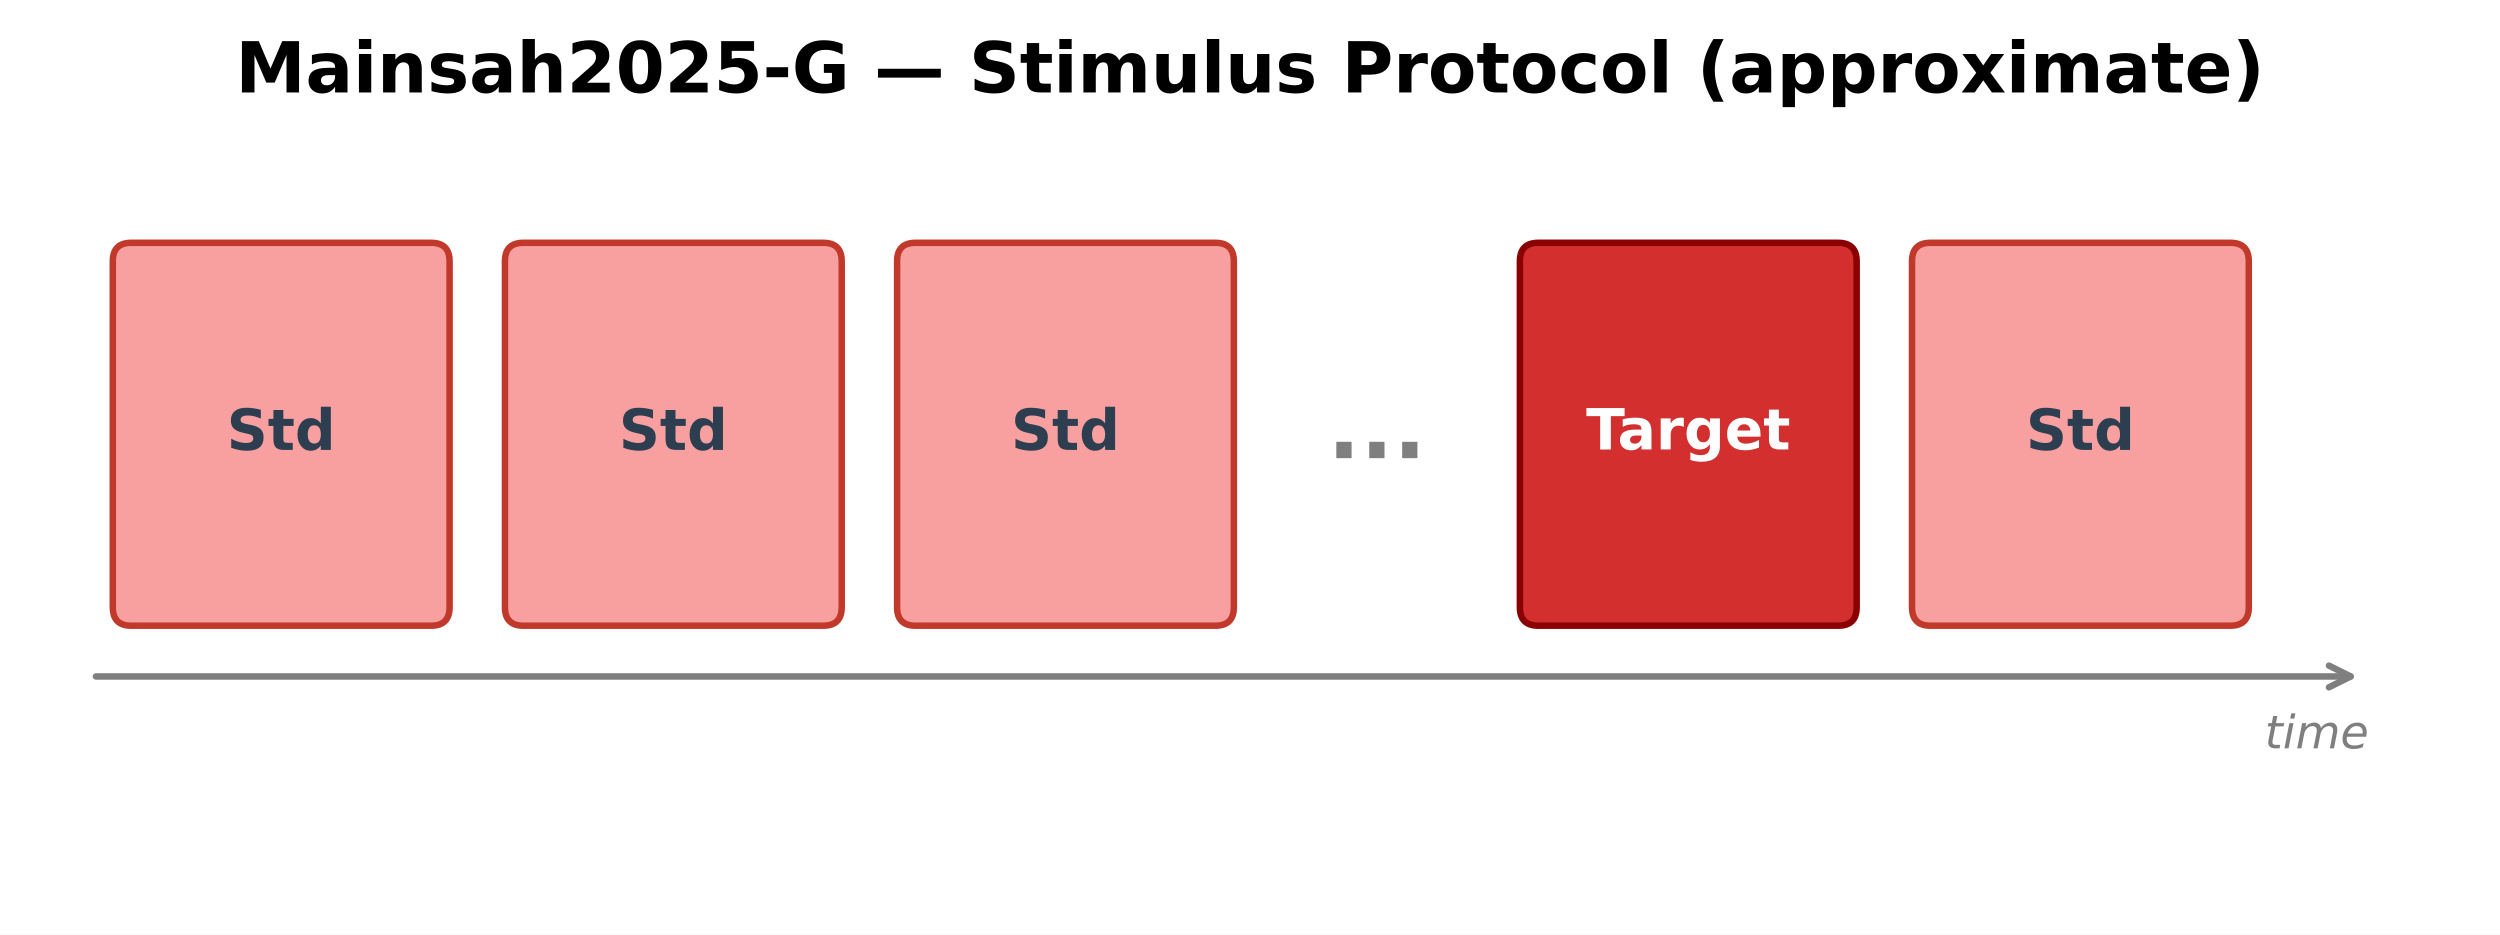
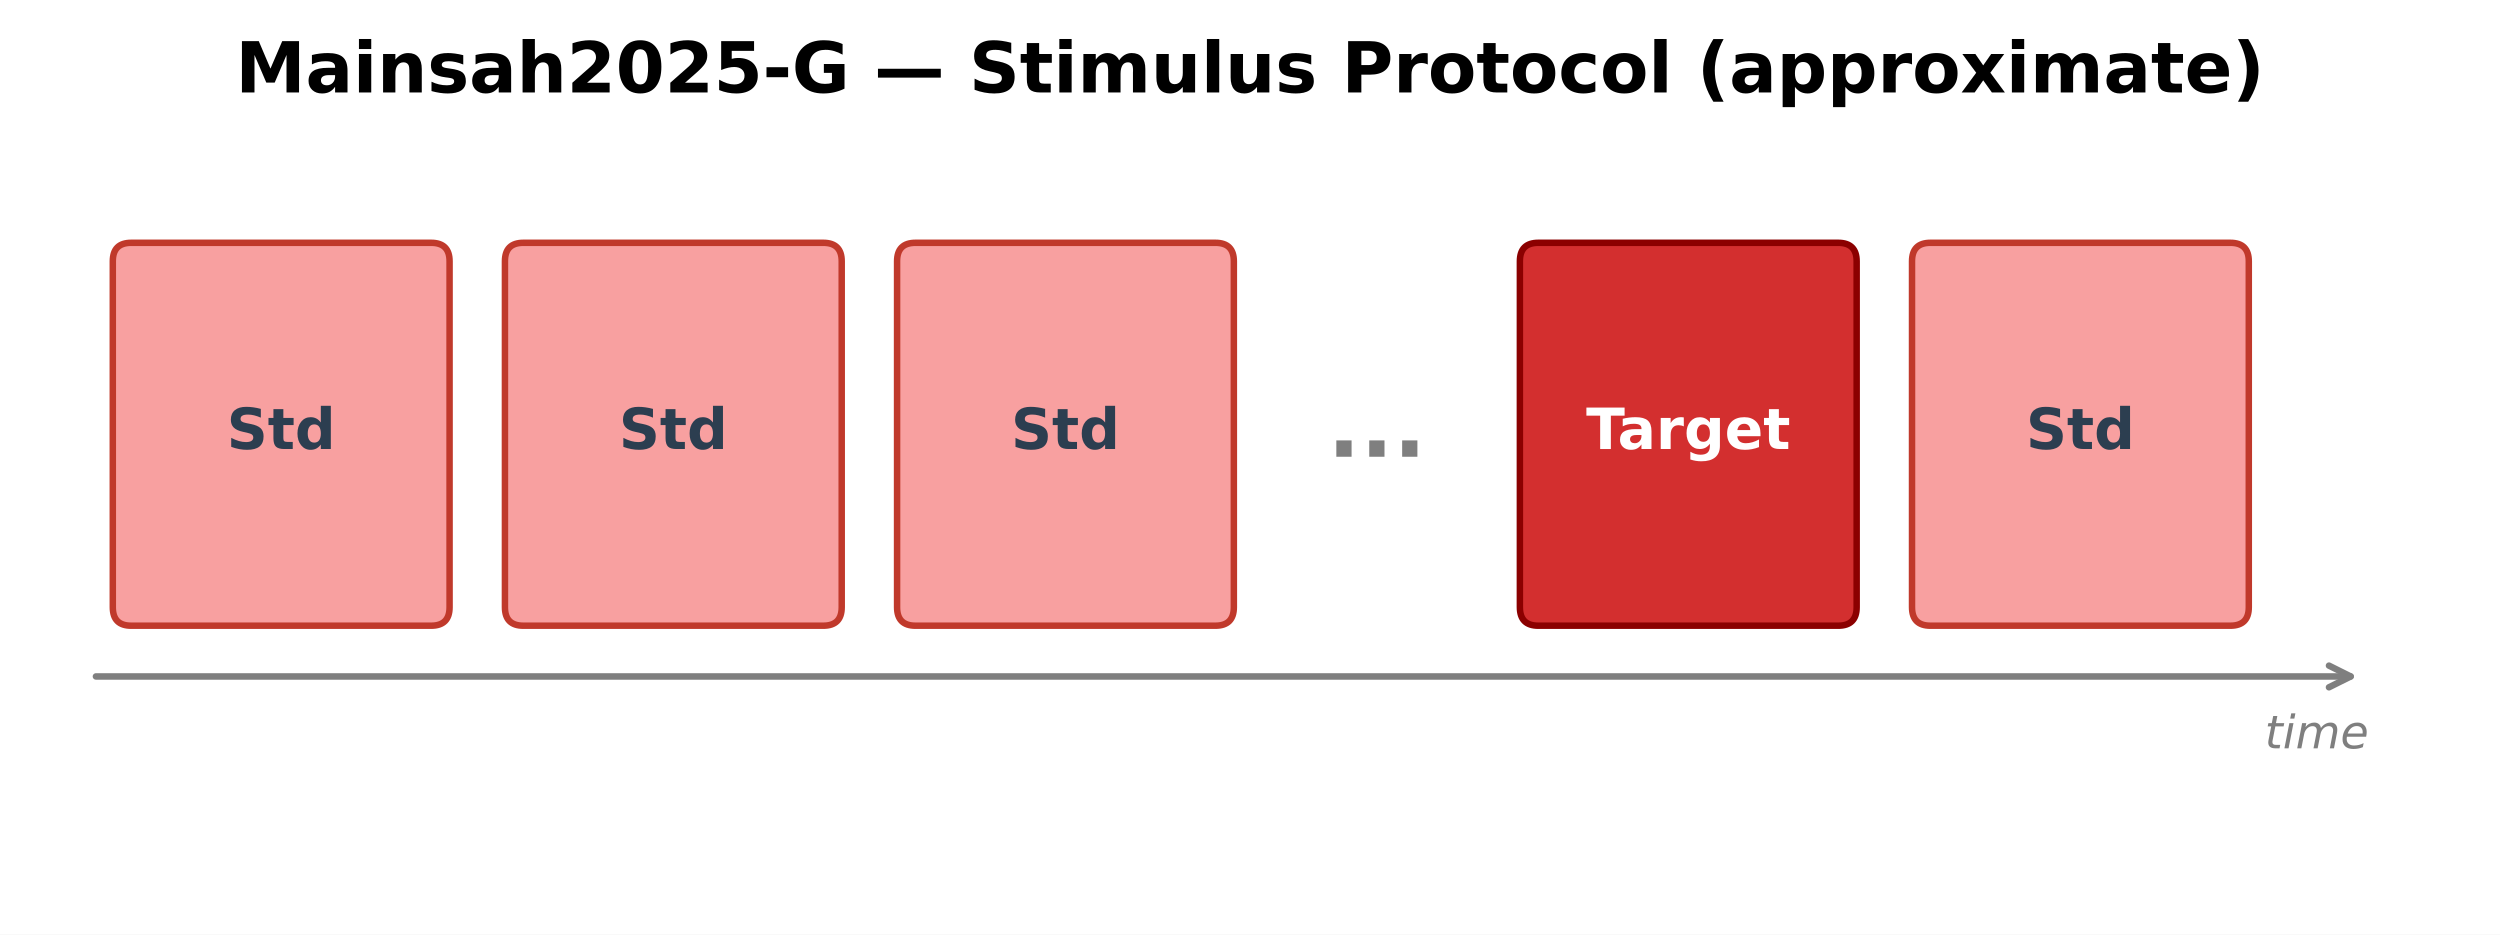
<svg xmlns="http://www.w3.org/2000/svg" xmlns:xlink="http://www.w3.org/1999/xlink" width="461.7pt" height="172.598pt" viewBox="0 0 461.7 172.598" version="1.1">
  <defs>
    <style type="text/css">*{stroke-linejoin: round; stroke-linecap: butt}</style>
  </defs>
  <g id="figure_1">
    <g id="patch_1">
      <path d="M 0 172.598  L 461.7 172.598  L 461.7 0  L 0 0  z " style="fill: #ffffff" />
    </g>
    <g id="axes_1">
      <g id="patch_2">
-         <path d="M 24.24 115.556  L 79.62 115.556  Q 83.028 115.556 83.028 112.148  L 83.028 48.248  Q 83.028 44.84 79.62 44.84  L 24.24 44.84  Q 20.832 44.84 20.832 48.248  L 20.832 112.148  Q 20.832 115.556 24.24 115.556  z " clip-path="url(#pa55bea948f)" style="fill: #f8a0a0; stroke: #c0392b; stroke-width: 1.2" />
+         <path d="M 24.24 115.556  L 79.62 115.556  Q 83.028 115.556 83.028 112.148  L 83.028 48.248  Q 83.028 44.84 79.62 44.84  L 24.24 44.84  Q 20.832 44.84 20.832 48.248  L 20.832 112.148  Q 20.832 115.556 24.24 115.556  z " clip-path="url(#p949c1b5ec4)" style="fill: #f8a0a0; stroke: #c0392b; stroke-width: 1.2" />
      </g>
      <g id="patch_3">
-         <path d="M 96.66 115.556  L 152.04 115.556  Q 155.448 115.556 155.448 112.148  L 155.448 48.248  Q 155.448 44.84 152.04 44.84  L 96.66 44.84  Q 93.252 44.84 93.252 48.248  L 93.252 112.148  Q 93.252 115.556 96.66 115.556  z " clip-path="url(#pa55bea948f)" style="fill: #f8a0a0; stroke: #c0392b; stroke-width: 1.2" />
+         <path d="M 96.66 115.556  L 152.04 115.556  Q 155.448 115.556 155.448 112.148  L 155.448 48.248  Q 155.448 44.84 152.04 44.84  L 96.66 44.84  Q 93.252 44.84 93.252 48.248  L 93.252 112.148  Q 93.252 115.556 96.66 115.556  z " clip-path="url(#p949c1b5ec4)" style="fill: #f8a0a0; stroke: #c0392b; stroke-width: 1.2" />
      </g>
      <g id="patch_4">
-         <path d="M 169.08 115.556  L 224.46 115.556  Q 227.868 115.556 227.868 112.148  L 227.868 48.248  Q 227.868 44.84 224.46 44.84  L 169.08 44.84  Q 165.672 44.84 165.672 48.248  L 165.672 112.148  Q 165.672 115.556 169.08 115.556  z " clip-path="url(#pa55bea948f)" style="fill: #f8a0a0; stroke: #c0392b; stroke-width: 1.2" />
+         <path d="M 169.08 115.556  L 224.46 115.556  Q 227.868 115.556 227.868 112.148  L 227.868 48.248  Q 227.868 44.84 224.46 44.84  L 169.08 44.84  Q 165.672 44.84 165.672 48.248  L 165.672 112.148  Q 165.672 115.556 169.08 115.556  z " clip-path="url(#p949c1b5ec4)" style="fill: #f8a0a0; stroke: #c0392b; stroke-width: 1.2" />
      </g>
      <g id="patch_5">
-         <path d="M 284.1 115.556  L 339.48 115.556  Q 342.888 115.556 342.888 112.148  L 342.888 48.248  Q 342.888 44.84 339.48 44.84  L 284.1 44.84  Q 280.692 44.84 280.692 48.248  L 280.692 112.148  Q 280.692 115.556 284.1 115.556  z " clip-path="url(#pa55bea948f)" style="fill: #d32f2f; stroke: #8b0000; stroke-width: 1.2" />
+         <path d="M 284.1 115.556  L 339.48 115.556  Q 342.888 115.556 342.888 112.148  L 342.888 48.248  Q 342.888 44.84 339.48 44.84  L 284.1 44.84  Q 280.692 44.84 280.692 48.248  L 280.692 112.148  Q 280.692 115.556 284.1 115.556  z " clip-path="url(#p949c1b5ec4)" style="fill: #d32f2f; stroke: #8b0000; stroke-width: 1.2" />
      </g>
      <g id="patch_6">
-         <path d="M 356.52 115.556  L 411.9 115.556  Q 415.308 115.556 415.308 112.148  L 415.308 48.248  Q 415.308 44.84 411.9 44.84  L 356.52 44.84  Q 353.112 44.84 353.112 48.248  L 353.112 112.148  Q 353.112 115.556 356.52 115.556  z " clip-path="url(#pa55bea948f)" style="fill: #f8a0a0; stroke: #c0392b; stroke-width: 1.2" />
+         <path d="M 356.52 115.556  L 411.9 115.556  Q 415.308 115.556 415.308 112.148  L 415.308 48.248  Q 415.308 44.84 411.9 44.84  L 356.52 44.84  Q 353.112 44.84 353.112 48.248  L 353.112 112.148  Q 353.112 115.556 356.52 115.556  z " clip-path="url(#p949c1b5ec4)" style="fill: #f8a0a0; stroke: #c0392b; stroke-width: 1.2" />
      </g>
      <g id="text_1">
-         <g clip-path="url(#pa55bea948f)">
-           <g style="fill: #2c3e50" transform="translate(41.88199 83.09531) scale(0.105 -0.105)">
+         <g clip-path="url(#p949c1b5ec4)">
+           <g style="fill: #2c3e50" transform="translate(41.88199 82.92592) scale(0.105 -0.105)">
            <defs>
-               <path id="DejaVuSans-Bold-53" d="M 3834 4519  L 3834 3531  Q 3450 3703 3084 3790  Q 2719 3878 2394 3878  Q 1963 3878 1756 3759  Q 1550 3641 1550 3391  Q 1550 3203 1689 3098  Q 1828 2994 2194 2919  L 2706 2816  Q 3484 2659 3812 2340  Q 4141 2022 4141 1434  Q 4141 663 3683 286  Q 3225 -91 2284 -91  Q 1841 -91 1394 -6  Q 947 78 500 244  L 500 1259  Q 947 1022 1364 901  Q 1781 781 2169 781  Q 2563 781 2772 912  Q 2981 1044 2981 1288  Q 2981 1506 2839 1625  Q 2697 1744 2272 1838  L 1806 1941  Q 1106 2091 782 2419  Q 459 2747 459 3303  Q 459 4000 909 4375  Q 1359 4750 2203 4750  Q 2588 4750 2994 4692  Q 3400 4634 3834 4519  z " transform="scale(0.015625)" />
-               <path id="DejaVuSans-Bold-74" d="M 1759 4494  L 1759 3500  L 2913 3500  L 2913 2700  L 1759 2700  L 1759 1216  Q 1759 972 1856 886  Q 1953 800 2241 800  L 2816 800  L 2816 0  L 1856 0  Q 1194 0 917 276  Q 641 553 641 1216  L 641 2700  L 84 2700  L 84 3500  L 641 3500  L 641 4494  L 1759 4494  z " transform="scale(0.015625)" />
-               <path id="DejaVuSans-Bold-64" d="M 2919 2988  L 2919 4863  L 4044 4863  L 4044 0  L 2919 0  L 2919 506  Q 2688 197 2409 53  Q 2131 -91 1766 -91  Q 1119 -91 703 423  Q 288 938 288 1747  Q 288 2556 703 3070  Q 1119 3584 1766 3584  Q 2128 3584 2408 3439  Q 2688 3294 2919 2988  z M 2181 722  Q 2541 722 2730 984  Q 2919 1247 2919 1747  Q 2919 2247 2730 2509  Q 2541 2772 2181 2772  Q 1825 2772 1636 2509  Q 1447 2247 1447 1747  Q 1447 1247 1636 984  Q 1825 722 2181 722  z " transform="scale(0.015625)" />
+               <path id="DejaVuSans-Bold-36" d="M 3834 4519  L 3834 3531  Q 3450 3703 3084 3790  Q 2719 3878 2394 3878  Q 1963 3878 1756 3759  Q 1550 3641 1550 3391  Q 1550 3203 1689 3098  Q 1828 2994 2194 2919  L 2706 2816  Q 3484 2659 3812 2340  Q 4141 2022 4141 1434  Q 4141 663 3683 286  Q 3225 -91 2284 -91  Q 1841 -91 1394 -6  Q 947 78 500 244  L 500 1259  Q 947 1022 1364 901  Q 1781 781 2169 781  Q 2563 781 2772 912  Q 2981 1044 2981 1288  Q 2981 1506 2839 1625  Q 2697 1744 2272 1838  L 1806 1941  Q 1106 2091 782 2419  Q 459 2747 459 3303  Q 459 4000 909 4375  Q 1359 4750 2203 4750  Q 2588 4750 2994 4692  Q 3400 4634 3834 4519  z " transform="scale(0.015625)" />
+               <path id="DejaVuSans-Bold-57" d="M 1759 4494  L 1759 3500  L 2913 3500  L 2913 2700  L 1759 2700  L 1759 1216  Q 1759 972 1856 886  Q 1953 800 2241 800  L 2816 800  L 2816 0  L 1856 0  Q 1194 0 917 276  Q 641 553 641 1216  L 641 2700  L 84 2700  L 84 3500  L 641 3500  L 641 4494  L 1759 4494  z " transform="scale(0.015625)" />
+               <path id="DejaVuSans-Bold-47" d="M 2919 2988  L 2919 4863  L 4044 4863  L 4044 0  L 2919 0  L 2919 506  Q 2688 197 2409 53  Q 2131 -91 1766 -91  Q 1119 -91 703 423  Q 288 938 288 1747  Q 288 2556 703 3070  Q 1119 3584 1766 3584  Q 2128 3584 2408 3439  Q 2688 3294 2919 2988  z M 2181 722  Q 2541 722 2730 984  Q 2919 1247 2919 1747  Q 2919 2247 2730 2509  Q 2541 2772 2181 2772  Q 1825 2772 1636 2509  Q 1447 2247 1447 1747  Q 1447 1247 1636 984  Q 1825 722 2181 722  z " transform="scale(0.015625)" />
            </defs>
-             <use xlink:href="#DejaVuSans-Bold-53" />
-             <use xlink:href="#DejaVuSans-Bold-74" transform="translate(72.02148 0)" />
-             <use xlink:href="#DejaVuSans-Bold-64" transform="translate(119.8242 0)" />
+             <use xlink:href="#DejaVuSans-Bold-36" />
+             <use xlink:href="#DejaVuSans-Bold-57" transform="translate(72.01562 0)" />
+             <use xlink:href="#DejaVuSans-Bold-47" transform="translate(119.8125 0)" />
          </g>
        </g>
      </g>
      <g id="text_2">
-         <g clip-path="url(#pa55bea948f)">
-           <g style="fill: #2c3e50" transform="translate(114.302 83.09531) scale(0.105 -0.105)">
-             <use xlink:href="#DejaVuSans-Bold-53" />
-             <use xlink:href="#DejaVuSans-Bold-74" transform="translate(72.02148 0)" />
-             <use xlink:href="#DejaVuSans-Bold-64" transform="translate(119.8242 0)" />
+         <g clip-path="url(#p949c1b5ec4)">
+           <g style="fill: #2c3e50" transform="translate(114.302 82.92592) scale(0.105 -0.105)">
+             <use xlink:href="#DejaVuSans-Bold-36" />
+             <use xlink:href="#DejaVuSans-Bold-57" transform="translate(72.01562 0)" />
+             <use xlink:href="#DejaVuSans-Bold-47" transform="translate(119.8125 0)" />
          </g>
        </g>
      </g>
      <g id="text_3">
-         <g clip-path="url(#pa55bea948f)">
-           <g style="fill: #2c3e50" transform="translate(186.722 83.09531) scale(0.105 -0.105)">
-             <use xlink:href="#DejaVuSans-Bold-53" />
-             <use xlink:href="#DejaVuSans-Bold-74" transform="translate(72.02148 0)" />
-             <use xlink:href="#DejaVuSans-Bold-64" transform="translate(119.8242 0)" />
+         <g clip-path="url(#p949c1b5ec4)">
+           <g style="fill: #2c3e50" transform="translate(186.722 82.92592) scale(0.105 -0.105)">
+             <use xlink:href="#DejaVuSans-Bold-36" />
+             <use xlink:href="#DejaVuSans-Bold-57" transform="translate(72.01562 0)" />
+             <use xlink:href="#DejaVuSans-Bold-47" transform="translate(119.8125 0)" />
          </g>
        </g>
      </g>
      <g id="text_4">
-         <g style="fill: #7f7f7f" transform="translate(245.1637 84.61297) scale(0.16 -0.16)">
+         <g style="fill: #7f7f7f" transform="translate(245.1637 84.35422) scale(0.16 -0.16)">
          <defs>
-             <path id="DejaVuSans-Bold-2e" d="M 653 1209  L 1778 1209  L 1778 0  L 653 0  L 653 1209  z " transform="scale(0.015625)" />
+             <path id="DejaVuSans-Bold-11" d="M 653 1209  L 1778 1209  L 1778 0  L 653 0  L 653 1209  z " transform="scale(0.015625)" />
          </defs>
-           <use xlink:href="#DejaVuSans-Bold-2e" />
-           <use xlink:href="#DejaVuSans-Bold-2e" transform="translate(37.98828 0)" />
-           <use xlink:href="#DejaVuSans-Bold-2e" transform="translate(75.97656 0)" />
+           <use xlink:href="#DejaVuSans-Bold-11" />
+           <use xlink:href="#DejaVuSans-Bold-11" transform="translate(37.98438 0)" />
+           <use xlink:href="#DejaVuSans-Bold-11" transform="translate(75.96875 0)" />
        </g>
      </g>
      <g id="text_5">
-         <g clip-path="url(#pa55bea948f)">
-           <g style="fill: #ffffff" transform="translate(292.9245 83.01328) scale(0.105 -0.105)">
+         <g clip-path="url(#p949c1b5ec4)">
+           <g style="fill: #ffffff" transform="translate(292.9253 82.92551) scale(0.105 -0.105)">
            <defs>
-               <path id="DejaVuSans-Bold-54" d="M 31 4666  L 4331 4666  L 4331 3756  L 2784 3756  L 2784 0  L 1581 0  L 1581 3756  L 31 3756  L 31 4666  z " transform="scale(0.015625)" />
-               <path id="DejaVuSans-Bold-61" d="M 2106 1575  Q 1756 1575 1579 1456  Q 1403 1338 1403 1106  Q 1403 894 1545 773  Q 1688 653 1941 653  Q 2256 653 2472 879  Q 2688 1106 2688 1447  L 2688 1575  L 2106 1575  z M 3816 1997  L 3816 0  L 2688 0  L 2688 519  Q 2463 200 2181 54  Q 1900 -91 1497 -91  Q 953 -91 614 226  Q 275 544 275 1050  Q 275 1666 698 1953  Q 1122 2241 2028 2241  L 2688 2241  L 2688 2328  Q 2688 2594 2478 2717  Q 2269 2841 1825 2841  Q 1466 2841 1156 2769  Q 847 2697 581 2553  L 581 3406  Q 941 3494 1303 3539  Q 1666 3584 2028 3584  Q 2975 3584 3395 3211  Q 3816 2838 3816 1997  z " transform="scale(0.015625)" />
-               <path id="DejaVuSans-Bold-72" d="M 3138 2547  Q 2991 2616 2845 2648  Q 2700 2681 2553 2681  Q 2122 2681 1889 2404  Q 1656 2128 1656 1613  L 1656 0  L 538 0  L 538 3500  L 1656 3500  L 1656 2925  Q 1872 3269 2151 3426  Q 2431 3584 2822 3584  Q 2878 3584 2943 3579  Q 3009 3575 3134 3559  L 3138 2547  z " transform="scale(0.015625)" />
-               <path id="DejaVuSans-Bold-67" d="M 2919 594  Q 2688 288 2409 144  Q 2131 0 1766 0  Q 1125 0 706 504  Q 288 1009 288 1791  Q 288 2575 706 3076  Q 1125 3578 1766 3578  Q 2131 3578 2409 3434  Q 2688 3291 2919 2981  L 2919 3500  L 4044 3500  L 4044 353  Q 4044 -491 3511 -936  Q 2978 -1381 1966 -1381  Q 1638 -1381 1331 -1331  Q 1025 -1281 716 -1178  L 716 -306  Q 1009 -475 1290 -558  Q 1572 -641 1856 -641  Q 2406 -641 2662 -400  Q 2919 -159 2919 353  L 2919 594  z M 2181 2772  Q 1834 2772 1640 2515  Q 1447 2259 1447 1791  Q 1447 1309 1634 1061  Q 1822 813 2181 813  Q 2531 813 2725 1069  Q 2919 1325 2919 1791  Q 2919 2259 2725 2515  Q 2531 2772 2181 2772  z " transform="scale(0.015625)" />
-               <path id="DejaVuSans-Bold-65" d="M 4031 1759  L 4031 1441  L 1416 1441  Q 1456 1047 1700 850  Q 1944 653 2381 653  Q 2734 653 3104 758  Q 3475 863 3866 1075  L 3866 213  Q 3469 63 3072 -14  Q 2675 -91 2278 -91  Q 1328 -91 801 392  Q 275 875 275 1747  Q 275 2603 792 3093  Q 1309 3584 2216 3584  Q 3041 3584 3536 3087  Q 4031 2591 4031 1759  z M 2881 2131  Q 2881 2450 2695 2645  Q 2509 2841 2209 2841  Q 1884 2841 1681 2658  Q 1478 2475 1428 2131  L 2881 2131  z " transform="scale(0.015625)" />
+               <path id="DejaVuSans-Bold-37" d="M 31 4666  L 4331 4666  L 4331 3756  L 2784 3756  L 2784 0  L 1581 0  L 1581 3756  L 31 3756  L 31 4666  z " transform="scale(0.015625)" />
+               <path id="DejaVuSans-Bold-44" d="M 2106 1575  Q 1756 1575 1579 1456  Q 1403 1338 1403 1106  Q 1403 894 1545 773  Q 1688 653 1941 653  Q 2256 653 2472 879  Q 2688 1106 2688 1447  L 2688 1575  L 2106 1575  z M 3816 1997  L 3816 0  L 2688 0  L 2688 519  Q 2463 200 2181 54  Q 1900 -91 1497 -91  Q 953 -91 614 226  Q 275 544 275 1050  Q 275 1666 698 1953  Q 1122 2241 2028 2241  L 2688 2241  L 2688 2328  Q 2688 2594 2478 2717  Q 2269 2841 1825 2841  Q 1466 2841 1156 2769  Q 847 2697 581 2553  L 581 3406  Q 941 3494 1303 3539  Q 1666 3584 2028 3584  Q 2975 3584 3395 3211  Q 3816 2838 3816 1997  z " transform="scale(0.015625)" />
+               <path id="DejaVuSans-Bold-55" d="M 3138 2547  Q 2991 2616 2845 2648  Q 2700 2681 2553 2681  Q 2122 2681 1889 2404  Q 1656 2128 1656 1613  L 1656 0  L 538 0  L 538 3500  L 1656 3500  L 1656 2925  Q 1872 3269 2151 3426  Q 2431 3584 2822 3584  Q 2878 3584 2943 3579  Q 3009 3575 3134 3559  L 3138 2547  z " transform="scale(0.015625)" />
+               <path id="DejaVuSans-Bold-4a" d="M 2919 594  Q 2688 288 2409 144  Q 2131 0 1766 0  Q 1125 0 706 504  Q 288 1009 288 1791  Q 288 2575 706 3076  Q 1125 3578 1766 3578  Q 2131 3578 2409 3434  Q 2688 3291 2919 2981  L 2919 3500  L 4044 3500  L 4044 353  Q 4044 -491 3511 -936  Q 2978 -1381 1966 -1381  Q 1638 -1381 1331 -1331  Q 1025 -1281 716 -1178  L 716 -306  Q 1009 -475 1290 -558  Q 1572 -641 1856 -641  Q 2406 -641 2662 -400  Q 2919 -159 2919 353  L 2919 594  z M 2181 2772  Q 1834 2772 1640 2515  Q 1447 2259 1447 1791  Q 1447 1309 1634 1061  Q 1822 813 2181 813  Q 2531 813 2725 1069  Q 2919 1325 2919 1791  Q 2919 2259 2725 2515  Q 2531 2772 2181 2772  z " transform="scale(0.015625)" />
+               <path id="DejaVuSans-Bold-48" d="M 4031 1759  L 4031 1441  L 1416 1441  Q 1456 1047 1700 850  Q 1944 653 2381 653  Q 2734 653 3104 758  Q 3475 863 3866 1075  L 3866 213  Q 3469 63 3072 -14  Q 2675 -91 2278 -91  Q 1328 -91 801 392  Q 275 875 275 1747  Q 275 2603 792 3093  Q 1309 3584 2216 3584  Q 3041 3584 3536 3087  Q 4031 2591 4031 1759  z M 2881 2131  Q 2881 2450 2695 2645  Q 2509 2841 2209 2841  Q 1884 2841 1681 2658  Q 1478 2475 1428 2131  L 2881 2131  z " transform="scale(0.015625)" />
            </defs>
-             <use xlink:href="#DejaVuSans-Bold-54" />
-             <use xlink:href="#DejaVuSans-Bold-61" transform="translate(55.33789 0)" />
-             <use xlink:href="#DejaVuSans-Bold-72" transform="translate(122.8184 0)" />
-             <use xlink:href="#DejaVuSans-Bold-67" transform="translate(172.1348 0)" />
-             <use xlink:href="#DejaVuSans-Bold-65" transform="translate(243.7168 0)" />
-             <use xlink:href="#DejaVuSans-Bold-74" transform="translate(311.5391 0)" />
+             <use xlink:href="#DejaVuSans-Bold-37" />
+             <use xlink:href="#DejaVuSans-Bold-44" transform="translate(55.32812 0)" />
+             <use xlink:href="#DejaVuSans-Bold-55" transform="translate(122.8125 0)" />
+             <use xlink:href="#DejaVuSans-Bold-4a" transform="translate(172.125 0)" />
+             <use xlink:href="#DejaVuSans-Bold-48" transform="translate(243.7031 0)" />
+             <use xlink:href="#DejaVuSans-Bold-57" transform="translate(311.5312 0)" />
          </g>
        </g>
      </g>
      <g id="text_6">
-         <g clip-path="url(#pa55bea948f)">
-           <g style="fill: #2c3e50" transform="translate(374.162 83.09531) scale(0.105 -0.105)">
-             <use xlink:href="#DejaVuSans-Bold-53" />
-             <use xlink:href="#DejaVuSans-Bold-74" transform="translate(72.02148 0)" />
-             <use xlink:href="#DejaVuSans-Bold-64" transform="translate(119.8242 0)" />
+         <g clip-path="url(#p949c1b5ec4)">
+           <g style="fill: #2c3e50" transform="translate(374.162 82.92592) scale(0.105 -0.105)">
+             <use xlink:href="#DejaVuSans-Bold-36" />
+             <use xlink:href="#DejaVuSans-Bold-57" transform="translate(72.01562 0)" />
+             <use xlink:href="#DejaVuSans-Bold-47" transform="translate(119.8125 0)" />
          </g>
        </g>
      </g>
      <g id="patch_7">
        <path d="M 17.718 124.928  Q 226.588 124.928 434.117 124.928  " style="fill: none; stroke: #7f7f7f; stroke-width: 1.2; stroke-linecap: round" />
        <path d="M 430.117 122.928  L 434.117 124.928  L 430.117 126.928  " style="fill: none; stroke: #7f7f7f; stroke-width: 1.2; stroke-linecap: round" />
      </g>
      <g id="text_7">
        <g style="fill: #7f7f7f" transform="translate(418.2566 138.2026) scale(0.085 -0.085)">
          <defs>
-             <path id="DejaVuSans-Oblique-74" d="M 2706 3500  L 2619 3053  L 1472 3053  L 1100 1153  Q 1081 1047 1072 975  Q 1063 903 1063 863  Q 1063 663 1183 572  Q 1303 481 1569 481  L 2150 481  L 2053 0  L 1503 0  Q 991 0 739 200  Q 488 400 488 806  Q 488 878 497 964  Q 506 1050 525 1153  L 897 3053  L 409 3053  L 500 3500  L 978 3500  L 1172 4494  L 1747 4494  L 1556 3500  L 2706 3500  z " transform="scale(0.015625)" />
-             <path id="DejaVuSans-Oblique-69" d="M 1172 4863  L 1747 4863  L 1606 4134  L 1031 4134  L 1172 4863  z M 909 3500  L 1484 3500  L 800 0  L 225 0  L 909 3500  z " transform="scale(0.015625)" />
-             <path id="DejaVuSans-Oblique-6d" d="M 5747 2113  L 5338 0  L 4763 0  L 5166 2094  Q 5191 2228 5203 2325  Q 5216 2422 5216 2491  Q 5216 2772 5059 2928  Q 4903 3084 4622 3084  Q 4203 3084 3875 2770  Q 3547 2456 3450 1953  L 3066 0  L 2491 0  L 2900 2094  Q 2925 2209 2937 2307  Q 2950 2406 2950 2484  Q 2950 2769 2794 2926  Q 2638 3084 2363 3084  Q 1938 3084 1609 2770  Q 1281 2456 1184 1953  L 800 0  L 225 0  L 909 3500  L 1484 3500  L 1375 2956  Q 1609 3263 1923 3423  Q 2238 3584 2597 3584  Q 2978 3584 3223 3384  Q 3469 3184 3519 2828  Q 3781 3197 4126 3390  Q 4472 3584 4856 3584  Q 5306 3584 5551 3325  Q 5797 3066 5797 2591  Q 5797 2488 5784 2364  Q 5772 2241 5747 2113  z " transform="scale(0.015625)" />
-             <path id="DejaVuSans-Oblique-65" d="M 3078 2063  Q 3088 2113 3092 2166  Q 3097 2219 3097 2272  Q 3097 2653 2873 2875  Q 2650 3097 2266 3097  Q 1838 3097 1509 2826  Q 1181 2556 1013 2059  L 3078 2063  z M 3578 1613  L 903 1613  Q 884 1494 878 1425  Q 872 1356 872 1306  Q 872 872 1139 634  Q 1406 397 1894 397  Q 2269 397 2603 481  Q 2938 566 3225 728  L 3116 159  Q 2806 34 2476 -28  Q 2147 -91 1806 -91  Q 1078 -91 686 257  Q 294 606 294 1247  Q 294 1794 489 2264  Q 684 2734 1063 3103  Q 1306 3334 1642 3459  Q 1978 3584 2356 3584  Q 2950 3584 3301 3228  Q 3653 2872 3653 2272  Q 3653 2128 3634 1964  Q 3616 1800 3578 1613  z " transform="scale(0.015625)" />
+             <path id="DejaVuSans-Oblique-57" d="M 2706 3500  L 2619 3053  L 1472 3053  L 1100 1153  Q 1081 1047 1072 975  Q 1063 903 1063 863  Q 1063 663 1183 572  Q 1303 481 1569 481  L 2150 481  L 2053 0  L 1503 0  Q 991 0 739 200  Q 488 400 488 806  Q 488 878 497 964  Q 506 1050 525 1153  L 897 3053  L 409 3053  L 500 3500  L 978 3500  L 1172 4494  L 1747 4494  L 1556 3500  L 2706 3500  z " transform="scale(0.015625)" />
+             <path id="DejaVuSans-Oblique-4c" d="M 1172 4863  L 1747 4863  L 1606 4134  L 1031 4134  L 1172 4863  z M 909 3500  L 1484 3500  L 800 0  L 225 0  L 909 3500  z " transform="scale(0.015625)" />
+             <path id="DejaVuSans-Oblique-50" d="M 5747 2113  L 5338 0  L 4763 0  L 5166 2094  Q 5191 2228 5203 2325  Q 5216 2422 5216 2491  Q 5216 2772 5059 2928  Q 4903 3084 4622 3084  Q 4203 3084 3875 2770  Q 3547 2456 3450 1953  L 3066 0  L 2491 0  L 2900 2094  Q 2925 2209 2937 2307  Q 2950 2406 2950 2484  Q 2950 2769 2794 2926  Q 2638 3084 2363 3084  Q 1938 3084 1609 2770  Q 1281 2456 1184 1953  L 800 0  L 225 0  L 909 3500  L 1484 3500  L 1375 2956  Q 1609 3263 1923 3423  Q 2238 3584 2597 3584  Q 2978 3584 3223 3384  Q 3469 3184 3519 2828  Q 3781 3197 4126 3390  Q 4472 3584 4856 3584  Q 5306 3584 5551 3325  Q 5797 3066 5797 2591  Q 5797 2488 5784 2364  Q 5772 2241 5747 2113  z " transform="scale(0.015625)" />
+             <path id="DejaVuSans-Oblique-48" d="M 3078 2063  Q 3088 2113 3092 2166  Q 3097 2219 3097 2272  Q 3097 2653 2873 2875  Q 2650 3097 2266 3097  Q 1838 3097 1509 2826  Q 1181 2556 1013 2059  L 3078 2063  z M 3578 1613  L 903 1613  Q 884 1494 878 1425  Q 872 1356 872 1306  Q 872 872 1139 634  Q 1406 397 1894 397  Q 2269 397 2603 481  Q 2938 566 3225 728  L 3116 159  Q 2806 34 2476 -28  Q 2147 -91 1806 -91  Q 1078 -91 686 257  Q 294 606 294 1247  Q 294 1794 489 2264  Q 684 2734 1063 3103  Q 1306 3334 1642 3459  Q 1978 3584 2356 3584  Q 2950 3584 3301 3228  Q 3653 2872 3653 2272  Q 3653 2128 3634 1964  Q 3616 1800 3578 1613  z " transform="scale(0.015625)" />
          </defs>
-           <use xlink:href="#DejaVuSans-Oblique-74" />
-           <use xlink:href="#DejaVuSans-Oblique-69" transform="translate(39.20898 0)" />
-           <use xlink:href="#DejaVuSans-Oblique-6d" transform="translate(66.99219 0)" />
-           <use xlink:href="#DejaVuSans-Oblique-65" transform="translate(164.4043 0)" />
+           <use xlink:href="#DejaVuSans-Oblique-57" />
+           <use xlink:href="#DejaVuSans-Oblique-4c" transform="translate(39.20312 0)" />
+           <use xlink:href="#DejaVuSans-Oblique-50" transform="translate(66.98438 0)" />
+           <use xlink:href="#DejaVuSans-Oblique-48" transform="translate(164.3906 0)" />
        </g>
      </g>
      <g id="text_8">
        <g transform="translate(43.4875 17.07797) scale(0.13 -0.13)">
          <defs>
-             <path id="DejaVuSans-Bold-4d" d="M 588 4666  L 2119 4666  L 3181 2169  L 4250 4666  L 5778 4666  L 5778 0  L 4641 0  L 4641 3413  L 3566 897  L 2803 897  L 1728 3413  L 1728 0  L 588 0  L 588 4666  z " transform="scale(0.015625)" />
-             <path id="DejaVuSans-Bold-69" d="M 538 3500  L 1656 3500  L 1656 0  L 538 0  L 538 3500  z M 538 4863  L 1656 4863  L 1656 3950  L 538 3950  L 538 4863  z " transform="scale(0.015625)" />
-             <path id="DejaVuSans-Bold-6e" d="M 4056 2131  L 4056 0  L 2931 0  L 2931 347  L 2931 1631  Q 2931 2084 2911 2256  Q 2891 2428 2841 2509  Q 2775 2619 2662 2680  Q 2550 2741 2406 2741  Q 2056 2741 1856 2470  Q 1656 2200 1656 1722  L 1656 0  L 538 0  L 538 3500  L 1656 3500  L 1656 2988  Q 1909 3294 2193 3439  Q 2478 3584 2822 3584  Q 3428 3584 3742 3212  Q 4056 2841 4056 2131  z " transform="scale(0.015625)" />
-             <path id="DejaVuSans-Bold-73" d="M 3272 3391  L 3272 2541  Q 2913 2691 2578 2766  Q 2244 2841 1947 2841  Q 1628 2841 1473 2761  Q 1319 2681 1319 2516  Q 1319 2381 1436 2309  Q 1553 2238 1856 2203  L 2053 2175  Q 2913 2066 3209 1816  Q 3506 1566 3506 1031  Q 3506 472 3093 190  Q 2681 -91 1863 -91  Q 1516 -91 1145 -36  Q 775 19 384 128  L 384 978  Q 719 816 1070 734  Q 1422 653 1784 653  Q 2113 653 2278 743  Q 2444 834 2444 1013  Q 2444 1163 2330 1236  Q 2216 1309 1875 1350  L 1678 1375  Q 931 1469 631 1722  Q 331 1975 331 2491  Q 331 3047 712 3315  Q 1094 3584 1881 3584  Q 2191 3584 2531 3537  Q 2872 3491 3272 3391  z " transform="scale(0.015625)" />
-             <path id="DejaVuSans-Bold-68" d="M 4056 2131  L 4056 0  L 2931 0  L 2931 347  L 2931 1625  Q 2931 2084 2911 2256  Q 2891 2428 2841 2509  Q 2775 2619 2662 2680  Q 2550 2741 2406 2741  Q 2056 2741 1856 2470  Q 1656 2200 1656 1722  L 1656 0  L 538 0  L 538 4863  L 1656 4863  L 1656 2988  Q 1909 3294 2193 3439  Q 2478 3584 2822 3584  Q 3428 3584 3742 3212  Q 4056 2841 4056 2131  z " transform="scale(0.015625)" />
-             <path id="DejaVuSans-Bold-32" d="M 1844 884  L 3897 884  L 3897 0  L 506 0  L 506 884  L 2209 2388  Q 2438 2594 2547 2791  Q 2656 2988 2656 3200  Q 2656 3528 2436 3728  Q 2216 3928 1850 3928  Q 1569 3928 1234 3808  Q 900 3688 519 3450  L 519 4475  Q 925 4609 1322 4679  Q 1719 4750 2100 4750  Q 2938 4750 3402 4381  Q 3866 4013 3866 3353  Q 3866 2972 3669 2642  Q 3472 2313 2841 1759  L 1844 884  z " transform="scale(0.015625)" />
-             <path id="DejaVuSans-Bold-30" d="M 2944 2338  Q 2944 3213 2780 3570  Q 2616 3928 2228 3928  Q 1841 3928 1675 3570  Q 1509 3213 1509 2338  Q 1509 1453 1675 1090  Q 1841 728 2228 728  Q 2613 728 2778 1090  Q 2944 1453 2944 2338  z M 4147 2328  Q 4147 1169 3647 539  Q 3147 -91 2228 -91  Q 1306 -91 806 539  Q 306 1169 306 2328  Q 306 3491 806 4120  Q 1306 4750 2228 4750  Q 3147 4750 3647 4120  Q 4147 3491 4147 2328  z " transform="scale(0.015625)" />
-             <path id="DejaVuSans-Bold-35" d="M 678 4666  L 3669 4666  L 3669 3781  L 1638 3781  L 1638 3059  Q 1775 3097 1914 3117  Q 2053 3138 2203 3138  Q 3056 3138 3531 2711  Q 4006 2284 4006 1522  Q 4006 766 3489 337  Q 2972 -91 2053 -91  Q 1656 -91 1267 -14  Q 878 63 494 219  L 494 1166  Q 875 947 1217 837  Q 1559 728 1863 728  Q 2300 728 2551 942  Q 2803 1156 2803 1522  Q 2803 1891 2551 2103  Q 2300 2316 1863 2316  Q 1603 2316 1309 2248  Q 1016 2181 678 2041  L 678 4666  z " transform="scale(0.015625)" />
-             <path id="DejaVuSans-Bold-2d" d="M 347 2297  L 2309 2297  L 2309 1388  L 347 1388  L 347 2297  z " transform="scale(0.015625)" />
-             <path id="DejaVuSans-Bold-47" d="M 4781 347  Q 4331 128 3847 18  Q 3363 -91 2847 -91  Q 1681 -91 1000 561  Q 319 1213 319 2328  Q 319 3456 1012 4103  Q 1706 4750 2913 4750  Q 3378 4750 3804 4662  Q 4231 4575 4609 4403  L 4609 3438  Q 4219 3659 3833 3768  Q 3447 3878 3059 3878  Q 2341 3878 1952 3476  Q 1563 3075 1563 2328  Q 1563 1588 1938 1184  Q 2313 781 3003 781  Q 3191 781 3352 804  Q 3513 828 3641 878  L 3641 1784  L 2906 1784  L 2906 2591  L 4781 2591  L 4781 347  z " transform="scale(0.015625)" />
-             <path id="DejaVuSans-Bold-20" transform="scale(0.015625)" />
-             <path id="DejaVuSans-Bold-2014" d="M 344 2156  L 6056 2156  L 6056 1350  L 344 1350  L 344 2156  z " transform="scale(0.015625)" />
-             <path id="DejaVuSans-Bold-6d" d="M 3781 2919  Q 3994 3244 4286 3414  Q 4578 3584 4928 3584  Q 5531 3584 5847 3212  Q 6163 2841 6163 2131  L 6163 0  L 5038 0  L 5038 1825  Q 5041 1866 5042 1909  Q 5044 1953 5044 2034  Q 5044 2406 4934 2573  Q 4825 2741 4581 2741  Q 4263 2741 4089 2478  Q 3916 2216 3909 1719  L 3909 0  L 2784 0  L 2784 1825  Q 2784 2406 2684 2573  Q 2584 2741 2328 2741  Q 2006 2741 1831 2477  Q 1656 2213 1656 1722  L 1656 0  L 531 0  L 531 3500  L 1656 3500  L 1656 2988  Q 1863 3284 2130 3434  Q 2397 3584 2719 3584  Q 3081 3584 3359 3409  Q 3638 3234 3781 2919  z " transform="scale(0.015625)" />
-             <path id="DejaVuSans-Bold-75" d="M 500 1363  L 500 3500  L 1625 3500  L 1625 3150  Q 1625 2866 1622 2436  Q 1619 2006 1619 1863  Q 1619 1441 1641 1255  Q 1663 1069 1716 984  Q 1784 875 1895 815  Q 2006 756 2150 756  Q 2500 756 2700 1025  Q 2900 1294 2900 1772  L 2900 3500  L 4019 3500  L 4019 0  L 2900 0  L 2900 506  Q 2647 200 2364 54  Q 2081 -91 1741 -91  Q 1134 -91 817 281  Q 500 653 500 1363  z " transform="scale(0.015625)" />
-             <path id="DejaVuSans-Bold-6c" d="M 538 4863  L 1656 4863  L 1656 0  L 538 0  L 538 4863  z " transform="scale(0.015625)" />
-             <path id="DejaVuSans-Bold-50" d="M 588 4666  L 2584 4666  Q 3475 4666 3951 4270  Q 4428 3875 4428 3144  Q 4428 2409 3951 2014  Q 3475 1619 2584 1619  L 1791 1619  L 1791 0  L 588 0  L 588 4666  z M 1791 3794  L 1791 2491  L 2456 2491  Q 2806 2491 2997 2661  Q 3188 2831 3188 3144  Q 3188 3456 2997 3625  Q 2806 3794 2456 3794  L 1791 3794  z " transform="scale(0.015625)" />
-             <path id="DejaVuSans-Bold-6f" d="M 2203 2784  Q 1831 2784 1636 2517  Q 1441 2250 1441 1747  Q 1441 1244 1636 976  Q 1831 709 2203 709  Q 2569 709 2762 976  Q 2956 1244 2956 1747  Q 2956 2250 2762 2517  Q 2569 2784 2203 2784  z M 2203 3584  Q 3106 3584 3614 3096  Q 4122 2609 4122 1747  Q 4122 884 3614 396  Q 3106 -91 2203 -91  Q 1297 -91 786 396  Q 275 884 275 1747  Q 275 2609 786 3096  Q 1297 3584 2203 3584  z " transform="scale(0.015625)" />
-             <path id="DejaVuSans-Bold-63" d="M 3366 3391  L 3366 2478  Q 3138 2634 2908 2709  Q 2678 2784 2431 2784  Q 1963 2784 1702 2511  Q 1441 2238 1441 1747  Q 1441 1256 1702 982  Q 1963 709 2431 709  Q 2694 709 2930 787  Q 3166 866 3366 1019  L 3366 103  Q 3103 6 2833 -42  Q 2563 -91 2291 -91  Q 1344 -91 809 395  Q 275 881 275 1747  Q 275 2613 809 3098  Q 1344 3584 2291 3584  Q 2566 3584 2833 3536  Q 3100 3488 3366 3391  z " transform="scale(0.015625)" />
-             <path id="DejaVuSans-Bold-28" d="M 2413 -844  L 1484 -844  Q 1006 -72 778 623  Q 550 1319 550 2003  Q 550 2688 779 3389  Q 1009 4091 1484 4856  L 2413 4856  Q 2013 4116 1813 3408  Q 1613 2700 1613 2009  Q 1613 1319 1811 609  Q 2009 -100 2413 -844  z " transform="scale(0.015625)" />
-             <path id="DejaVuSans-Bold-70" d="M 1656 506  L 1656 -1331  L 538 -1331  L 538 3500  L 1656 3500  L 1656 2988  Q 1888 3294 2169 3439  Q 2450 3584 2816 3584  Q 3463 3584 3878 3070  Q 4294 2556 4294 1747  Q 4294 938 3878 423  Q 3463 -91 2816 -91  Q 2450 -91 2169 54  Q 1888 200 1656 506  z M 2400 2772  Q 2041 2772 1848 2508  Q 1656 2244 1656 1747  Q 1656 1250 1848 986  Q 2041 722 2400 722  Q 2759 722 2948 984  Q 3138 1247 3138 1747  Q 3138 2247 2948 2509  Q 2759 2772 2400 2772  z " transform="scale(0.015625)" />
-             <path id="DejaVuSans-Bold-78" d="M 1422 1791  L 159 3500  L 1344 3500  L 2059 2463  L 2784 3500  L 3969 3500  L 2706 1797  L 4031 0  L 2847 0  L 2059 1106  L 1281 0  L 97 0  L 1422 1791  z " transform="scale(0.015625)" />
-             <path id="DejaVuSans-Bold-29" d="M 513 -844  Q 913 -100 1113 609  Q 1313 1319 1313 2009  Q 1313 2700 1113 3408  Q 913 4116 513 4856  L 1441 4856  Q 1916 4091 2145 3389  Q 2375 2688 2375 2003  Q 2375 1319 2147 623  Q 1919 -72 1441 -844  L 513 -844  z " transform="scale(0.015625)" />
+             <path id="DejaVuSans-Bold-30" d="M 588 4666  L 2119 4666  L 3181 2169  L 4250 4666  L 5778 4666  L 5778 0  L 4641 0  L 4641 3413  L 3566 897  L 2803 897  L 1728 3413  L 1728 0  L 588 0  L 588 4666  z " transform="scale(0.015625)" />
+             <path id="DejaVuSans-Bold-4c" d="M 538 3500  L 1656 3500  L 1656 0  L 538 0  L 538 3500  z M 538 4863  L 1656 4863  L 1656 3950  L 538 3950  L 538 4863  z " transform="scale(0.015625)" />
+             <path id="DejaVuSans-Bold-51" d="M 4056 2131  L 4056 0  L 2931 0  L 2931 347  L 2931 1631  Q 2931 2084 2911 2256  Q 2891 2428 2841 2509  Q 2775 2619 2662 2680  Q 2550 2741 2406 2741  Q 2056 2741 1856 2470  Q 1656 2200 1656 1722  L 1656 0  L 538 0  L 538 3500  L 1656 3500  L 1656 2988  Q 1909 3294 2193 3439  Q 2478 3584 2822 3584  Q 3428 3584 3742 3212  Q 4056 2841 4056 2131  z " transform="scale(0.015625)" />
+             <path id="DejaVuSans-Bold-56" d="M 3272 3391  L 3272 2541  Q 2913 2691 2578 2766  Q 2244 2841 1947 2841  Q 1628 2841 1473 2761  Q 1319 2681 1319 2516  Q 1319 2381 1436 2309  Q 1553 2238 1856 2203  L 2053 2175  Q 2913 2066 3209 1816  Q 3506 1566 3506 1031  Q 3506 472 3093 190  Q 2681 -91 1863 -91  Q 1516 -91 1145 -36  Q 775 19 384 128  L 384 978  Q 719 816 1070 734  Q 1422 653 1784 653  Q 2113 653 2278 743  Q 2444 834 2444 1013  Q 2444 1163 2330 1236  Q 2216 1309 1875 1350  L 1678 1375  Q 931 1469 631 1722  Q 331 1975 331 2491  Q 331 3047 712 3315  Q 1094 3584 1881 3584  Q 2191 3584 2531 3537  Q 2872 3491 3272 3391  z " transform="scale(0.015625)" />
+             <path id="DejaVuSans-Bold-4b" d="M 4056 2131  L 4056 0  L 2931 0  L 2931 347  L 2931 1625  Q 2931 2084 2911 2256  Q 2891 2428 2841 2509  Q 2775 2619 2662 2680  Q 2550 2741 2406 2741  Q 2056 2741 1856 2470  Q 1656 2200 1656 1722  L 1656 0  L 538 0  L 538 4863  L 1656 4863  L 1656 2988  Q 1909 3294 2193 3439  Q 2478 3584 2822 3584  Q 3428 3584 3742 3212  Q 4056 2841 4056 2131  z " transform="scale(0.015625)" />
+             <path id="DejaVuSans-Bold-15" d="M 1844 884  L 3897 884  L 3897 0  L 506 0  L 506 884  L 2209 2388  Q 2438 2594 2547 2791  Q 2656 2988 2656 3200  Q 2656 3528 2436 3728  Q 2216 3928 1850 3928  Q 1569 3928 1234 3808  Q 900 3688 519 3450  L 519 4475  Q 925 4609 1322 4679  Q 1719 4750 2100 4750  Q 2938 4750 3402 4381  Q 3866 4013 3866 3353  Q 3866 2972 3669 2642  Q 3472 2313 2841 1759  L 1844 884  z " transform="scale(0.015625)" />
+             <path id="DejaVuSans-Bold-13" d="M 2944 2338  Q 2944 3213 2780 3570  Q 2616 3928 2228 3928  Q 1841 3928 1675 3570  Q 1509 3213 1509 2338  Q 1509 1453 1675 1090  Q 1841 728 2228 728  Q 2613 728 2778 1090  Q 2944 1453 2944 2338  z M 4147 2328  Q 4147 1169 3647 539  Q 3147 -91 2228 -91  Q 1306 -91 806 539  Q 306 1169 306 2328  Q 306 3491 806 4120  Q 1306 4750 2228 4750  Q 3147 4750 3647 4120  Q 4147 3491 4147 2328  z " transform="scale(0.015625)" />
+             <path id="DejaVuSans-Bold-18" d="M 678 4666  L 3669 4666  L 3669 3781  L 1638 3781  L 1638 3059  Q 1775 3097 1914 3117  Q 2053 3138 2203 3138  Q 3056 3138 3531 2711  Q 4006 2284 4006 1522  Q 4006 766 3489 337  Q 2972 -91 2053 -91  Q 1656 -91 1267 -14  Q 878 63 494 219  L 494 1166  Q 875 947 1217 837  Q 1559 728 1863 728  Q 2300 728 2551 942  Q 2803 1156 2803 1522  Q 2803 1891 2551 2103  Q 2300 2316 1863 2316  Q 1603 2316 1309 2248  Q 1016 2181 678 2041  L 678 4666  z " transform="scale(0.015625)" />
+             <path id="DejaVuSans-Bold-10" d="M 347 2297  L 2309 2297  L 2309 1388  L 347 1388  L 347 2297  z " transform="scale(0.015625)" />
+             <path id="DejaVuSans-Bold-2a" d="M 4781 347  Q 4331 128 3847 18  Q 3363 -91 2847 -91  Q 1681 -91 1000 561  Q 319 1213 319 2328  Q 319 3456 1012 4103  Q 1706 4750 2913 4750  Q 3378 4750 3804 4662  Q 4231 4575 4609 4403  L 4609 3438  Q 4219 3659 3833 3768  Q 3447 3878 3059 3878  Q 2341 3878 1952 3476  Q 1563 3075 1563 2328  Q 1563 1588 1938 1184  Q 2313 781 3003 781  Q 3191 781 3352 804  Q 3513 828 3641 878  L 3641 1784  L 2906 1784  L 2906 2591  L 4781 2591  L 4781 347  z " transform="scale(0.015625)" />
+             <path id="DejaVuSans-Bold-3" transform="scale(0.015625)" />
+             <path id="DejaVuSans-Bold-af6" d="M 344 2156  L 6056 2156  L 6056 1350  L 344 1350  L 344 2156  z " transform="scale(0.015625)" />
+             <path id="DejaVuSans-Bold-50" d="M 3781 2919  Q 3994 3244 4286 3414  Q 4578 3584 4928 3584  Q 5531 3584 5847 3212  Q 6163 2841 6163 2131  L 6163 0  L 5038 0  L 5038 1825  Q 5041 1866 5042 1909  Q 5044 1953 5044 2034  Q 5044 2406 4934 2573  Q 4825 2741 4581 2741  Q 4263 2741 4089 2478  Q 3916 2216 3909 1719  L 3909 0  L 2784 0  L 2784 1825  Q 2784 2406 2684 2573  Q 2584 2741 2328 2741  Q 2006 2741 1831 2477  Q 1656 2213 1656 1722  L 1656 0  L 531 0  L 531 3500  L 1656 3500  L 1656 2988  Q 1863 3284 2130 3434  Q 2397 3584 2719 3584  Q 3081 3584 3359 3409  Q 3638 3234 3781 2919  z " transform="scale(0.015625)" />
+             <path id="DejaVuSans-Bold-58" d="M 500 1363  L 500 3500  L 1625 3500  L 1625 3150  Q 1625 2866 1622 2436  Q 1619 2006 1619 1863  Q 1619 1441 1641 1255  Q 1663 1069 1716 984  Q 1784 875 1895 815  Q 2006 756 2150 756  Q 2500 756 2700 1025  Q 2900 1294 2900 1772  L 2900 3500  L 4019 3500  L 4019 0  L 2900 0  L 2900 506  Q 2647 200 2364 54  Q 2081 -91 1741 -91  Q 1134 -91 817 281  Q 500 653 500 1363  z " transform="scale(0.015625)" />
+             <path id="DejaVuSans-Bold-4f" d="M 538 4863  L 1656 4863  L 1656 0  L 538 0  L 538 4863  z " transform="scale(0.015625)" />
+             <path id="DejaVuSans-Bold-33" d="M 588 4666  L 2584 4666  Q 3475 4666 3951 4270  Q 4428 3875 4428 3144  Q 4428 2409 3951 2014  Q 3475 1619 2584 1619  L 1791 1619  L 1791 0  L 588 0  L 588 4666  z M 1791 3794  L 1791 2491  L 2456 2491  Q 2806 2491 2997 2661  Q 3188 2831 3188 3144  Q 3188 3456 2997 3625  Q 2806 3794 2456 3794  L 1791 3794  z " transform="scale(0.015625)" />
+             <path id="DejaVuSans-Bold-52" d="M 2203 2784  Q 1831 2784 1636 2517  Q 1441 2250 1441 1747  Q 1441 1244 1636 976  Q 1831 709 2203 709  Q 2569 709 2762 976  Q 2956 1244 2956 1747  Q 2956 2250 2762 2517  Q 2569 2784 2203 2784  z M 2203 3584  Q 3106 3584 3614 3096  Q 4122 2609 4122 1747  Q 4122 884 3614 396  Q 3106 -91 2203 -91  Q 1297 -91 786 396  Q 275 884 275 1747  Q 275 2609 786 3096  Q 1297 3584 2203 3584  z " transform="scale(0.015625)" />
+             <path id="DejaVuSans-Bold-46" d="M 3366 3391  L 3366 2478  Q 3138 2634 2908 2709  Q 2678 2784 2431 2784  Q 1963 2784 1702 2511  Q 1441 2238 1441 1747  Q 1441 1256 1702 982  Q 1963 709 2431 709  Q 2694 709 2930 787  Q 3166 866 3366 1019  L 3366 103  Q 3103 6 2833 -42  Q 2563 -91 2291 -91  Q 1344 -91 809 395  Q 275 881 275 1747  Q 275 2613 809 3098  Q 1344 3584 2291 3584  Q 2566 3584 2833 3536  Q 3100 3488 3366 3391  z " transform="scale(0.015625)" />
+             <path id="DejaVuSans-Bold-b" d="M 2413 -844  L 1484 -844  Q 1006 -72 778 623  Q 550 1319 550 2003  Q 550 2688 779 3389  Q 1009 4091 1484 4856  L 2413 4856  Q 2013 4116 1813 3408  Q 1613 2700 1613 2009  Q 1613 1319 1811 609  Q 2009 -100 2413 -844  z " transform="scale(0.015625)" />
+             <path id="DejaVuSans-Bold-53" d="M 1656 506  L 1656 -1331  L 538 -1331  L 538 3500  L 1656 3500  L 1656 2988  Q 1888 3294 2169 3439  Q 2450 3584 2816 3584  Q 3463 3584 3878 3070  Q 4294 2556 4294 1747  Q 4294 938 3878 423  Q 3463 -91 2816 -91  Q 2450 -91 2169 54  Q 1888 200 1656 506  z M 2400 2772  Q 2041 2772 1848 2508  Q 1656 2244 1656 1747  Q 1656 1250 1848 986  Q 2041 722 2400 722  Q 2759 722 2948 984  Q 3138 1247 3138 1747  Q 3138 2247 2948 2509  Q 2759 2772 2400 2772  z " transform="scale(0.015625)" />
+             <path id="DejaVuSans-Bold-5b" d="M 1422 1791  L 159 3500  L 1344 3500  L 2059 2463  L 2784 3500  L 3969 3500  L 2706 1797  L 4031 0  L 2847 0  L 2059 1106  L 1281 0  L 97 0  L 1422 1791  z " transform="scale(0.015625)" />
+             <path id="DejaVuSans-Bold-c" d="M 513 -844  Q 913 -100 1113 609  Q 1313 1319 1313 2009  Q 1313 2700 1113 3408  Q 913 4116 513 4856  L 1441 4856  Q 1916 4091 2145 3389  Q 2375 2688 2375 2003  Q 2375 1319 2147 623  Q 1919 -72 1441 -844  L 513 -844  z " transform="scale(0.015625)" />
          </defs>
-           <use xlink:href="#DejaVuSans-Bold-4d" />
-           <use xlink:href="#DejaVuSans-Bold-61" transform="translate(99.51172 0)" />
-           <use xlink:href="#DejaVuSans-Bold-69" transform="translate(166.9922 0)" />
-           <use xlink:href="#DejaVuSans-Bold-6e" transform="translate(201.2695 0)" />
-           <use xlink:href="#DejaVuSans-Bold-73" transform="translate(272.4609 0)" />
-           <use xlink:href="#DejaVuSans-Bold-61" transform="translate(331.9824 0)" />
-           <use xlink:href="#DejaVuSans-Bold-68" transform="translate(399.4629 0)" />
-           <use xlink:href="#DejaVuSans-Bold-32" transform="translate(470.6543 0)" />
-           <use xlink:href="#DejaVuSans-Bold-30" transform="translate(540.2344 0)" />
-           <use xlink:href="#DejaVuSans-Bold-32" transform="translate(609.8145 0)" />
-           <use xlink:href="#DejaVuSans-Bold-35" transform="translate(679.3945 0)" />
-           <use xlink:href="#DejaVuSans-Bold-2d" transform="translate(748.9746 0)" />
-           <use xlink:href="#DejaVuSans-Bold-47" transform="translate(790.4785 0)" />
-           <use xlink:href="#DejaVuSans-Bold-20" transform="translate(872.5586 0)" />
-           <use xlink:href="#DejaVuSans-Bold-2014" transform="translate(907.373 0)" />
-           <use xlink:href="#DejaVuSans-Bold-20" transform="translate(1007.373 0)" />
-           <use xlink:href="#DejaVuSans-Bold-53" transform="translate(1042.188 0)" />
-           <use xlink:href="#DejaVuSans-Bold-74" transform="translate(1114.209 0)" />
-           <use xlink:href="#DejaVuSans-Bold-69" transform="translate(1162.012 0)" />
-           <use xlink:href="#DejaVuSans-Bold-6d" transform="translate(1196.289 0)" />
-           <use xlink:href="#DejaVuSans-Bold-75" transform="translate(1300.488 0)" />
-           <use xlink:href="#DejaVuSans-Bold-6c" transform="translate(1371.68 0)" />
-           <use xlink:href="#DejaVuSans-Bold-75" transform="translate(1405.957 0)" />
-           <use xlink:href="#DejaVuSans-Bold-73" transform="translate(1477.148 0)" />
-           <use xlink:href="#DejaVuSans-Bold-20" transform="translate(1536.67 0)" />
-           <use xlink:href="#DejaVuSans-Bold-50" transform="translate(1571.484 0)" />
-           <use xlink:href="#DejaVuSans-Bold-72" transform="translate(1644.775 0)" />
-           <use xlink:href="#DejaVuSans-Bold-6f" transform="translate(1694.092 0)" />
-           <use xlink:href="#DejaVuSans-Bold-74" transform="translate(1762.793 0)" />
-           <use xlink:href="#DejaVuSans-Bold-6f" transform="translate(1810.596 0)" />
-           <use xlink:href="#DejaVuSans-Bold-63" transform="translate(1879.297 0)" />
-           <use xlink:href="#DejaVuSans-Bold-6f" transform="translate(1938.574 0)" />
-           <use xlink:href="#DejaVuSans-Bold-6c" transform="translate(2007.275 0)" />
-           <use xlink:href="#DejaVuSans-Bold-20" transform="translate(2041.553 0)" />
-           <use xlink:href="#DejaVuSans-Bold-28" transform="translate(2076.367 0)" />
-           <use xlink:href="#DejaVuSans-Bold-61" transform="translate(2122.07 0)" />
-           <use xlink:href="#DejaVuSans-Bold-70" transform="translate(2189.551 0)" />
-           <use xlink:href="#DejaVuSans-Bold-70" transform="translate(2261.133 0)" />
-           <use xlink:href="#DejaVuSans-Bold-72" transform="translate(2332.715 0)" />
-           <use xlink:href="#DejaVuSans-Bold-6f" transform="translate(2382.031 0)" />
-           <use xlink:href="#DejaVuSans-Bold-78" transform="translate(2450.732 0)" />
-           <use xlink:href="#DejaVuSans-Bold-69" transform="translate(2515.234 0)" />
-           <use xlink:href="#DejaVuSans-Bold-6d" transform="translate(2549.512 0)" />
-           <use xlink:href="#DejaVuSans-Bold-61" transform="translate(2653.711 0)" />
-           <use xlink:href="#DejaVuSans-Bold-74" transform="translate(2721.191 0)" />
-           <use xlink:href="#DejaVuSans-Bold-65" transform="translate(2768.994 0)" />
-           <use xlink:href="#DejaVuSans-Bold-29" transform="translate(2836.816 0)" />
+           <use xlink:href="#DejaVuSans-Bold-30" />
+           <use xlink:href="#DejaVuSans-Bold-44" transform="translate(99.51562 0)" />
+           <use xlink:href="#DejaVuSans-Bold-4c" transform="translate(167 0)" />
+           <use xlink:href="#DejaVuSans-Bold-51" transform="translate(201.2812 0)" />
+           <use xlink:href="#DejaVuSans-Bold-56" transform="translate(272.4688 0)" />
+           <use xlink:href="#DejaVuSans-Bold-44" transform="translate(331.9844 0)" />
+           <use xlink:href="#DejaVuSans-Bold-4b" transform="translate(399.4688 0)" />
+           <use xlink:href="#DejaVuSans-Bold-15" transform="translate(470.6562 0)" />
+           <use xlink:href="#DejaVuSans-Bold-13" transform="translate(540.2344 0)" />
+           <use xlink:href="#DejaVuSans-Bold-15" transform="translate(609.8125 0)" />
+           <use xlink:href="#DejaVuSans-Bold-18" transform="translate(679.3906 0)" />
+           <use xlink:href="#DejaVuSans-Bold-10" transform="translate(748.9688 0)" />
+           <use xlink:href="#DejaVuSans-Bold-2a" transform="translate(790.4688 0)" />
+           <use xlink:href="#DejaVuSans-Bold-3" transform="translate(872.5469 0)" />
+           <use xlink:href="#DejaVuSans-Bold-af6" transform="translate(907.3594 0)" />
+           <use xlink:href="#DejaVuSans-Bold-3" transform="translate(1007.359 0)" />
+           <use xlink:href="#DejaVuSans-Bold-36" transform="translate(1042.172 0)" />
+           <use xlink:href="#DejaVuSans-Bold-57" transform="translate(1114.188 0)" />
+           <use xlink:href="#DejaVuSans-Bold-4c" transform="translate(1161.984 0)" />
+           <use xlink:href="#DejaVuSans-Bold-50" transform="translate(1196.266 0)" />
+           <use xlink:href="#DejaVuSans-Bold-58" transform="translate(1300.469 0)" />
+           <use xlink:href="#DejaVuSans-Bold-4f" transform="translate(1371.656 0)" />
+           <use xlink:href="#DejaVuSans-Bold-58" transform="translate(1405.938 0)" />
+           <use xlink:href="#DejaVuSans-Bold-56" transform="translate(1477.125 0)" />
+           <use xlink:href="#DejaVuSans-Bold-3" transform="translate(1536.641 0)" />
+           <use xlink:href="#DejaVuSans-Bold-33" transform="translate(1571.453 0)" />
+           <use xlink:href="#DejaVuSans-Bold-55" transform="translate(1644.75 0)" />
+           <use xlink:href="#DejaVuSans-Bold-52" transform="translate(1694.062 0)" />
+           <use xlink:href="#DejaVuSans-Bold-57" transform="translate(1762.766 0)" />
+           <use xlink:href="#DejaVuSans-Bold-52" transform="translate(1810.562 0)" />
+           <use xlink:href="#DejaVuSans-Bold-46" transform="translate(1879.266 0)" />
+           <use xlink:href="#DejaVuSans-Bold-52" transform="translate(1938.547 0)" />
+           <use xlink:href="#DejaVuSans-Bold-4f" transform="translate(2007.25 0)" />
+           <use xlink:href="#DejaVuSans-Bold-3" transform="translate(2041.531 0)" />
+           <use xlink:href="#DejaVuSans-Bold-b" transform="translate(2076.344 0)" />
+           <use xlink:href="#DejaVuSans-Bold-44" transform="translate(2122.047 0)" />
+           <use xlink:href="#DejaVuSans-Bold-53" transform="translate(2189.531 0)" />
+           <use xlink:href="#DejaVuSans-Bold-53" transform="translate(2261.109 0)" />
+           <use xlink:href="#DejaVuSans-Bold-55" transform="translate(2332.688 0)" />
+           <use xlink:href="#DejaVuSans-Bold-52" transform="translate(2382 0)" />
+           <use xlink:href="#DejaVuSans-Bold-5b" transform="translate(2450.703 0)" />
+           <use xlink:href="#DejaVuSans-Bold-4c" transform="translate(2515.203 0)" />
+           <use xlink:href="#DejaVuSans-Bold-50" transform="translate(2549.484 0)" />
+           <use xlink:href="#DejaVuSans-Bold-44" transform="translate(2653.688 0)" />
+           <use xlink:href="#DejaVuSans-Bold-57" transform="translate(2721.172 0)" />
+           <use xlink:href="#DejaVuSans-Bold-48" transform="translate(2768.969 0)" />
+           <use xlink:href="#DejaVuSans-Bold-c" transform="translate(2836.797 0)" />
        </g>
      </g>
    </g>
  </g>
  <defs>
-     <clipPath id="pa55bea948f">
+     <clipPath id="p949c1b5ec4">
      <rect x="7.2" y="29.078" width="447.3" height="136.32" />
    </clipPath>
  </defs>
</svg>
